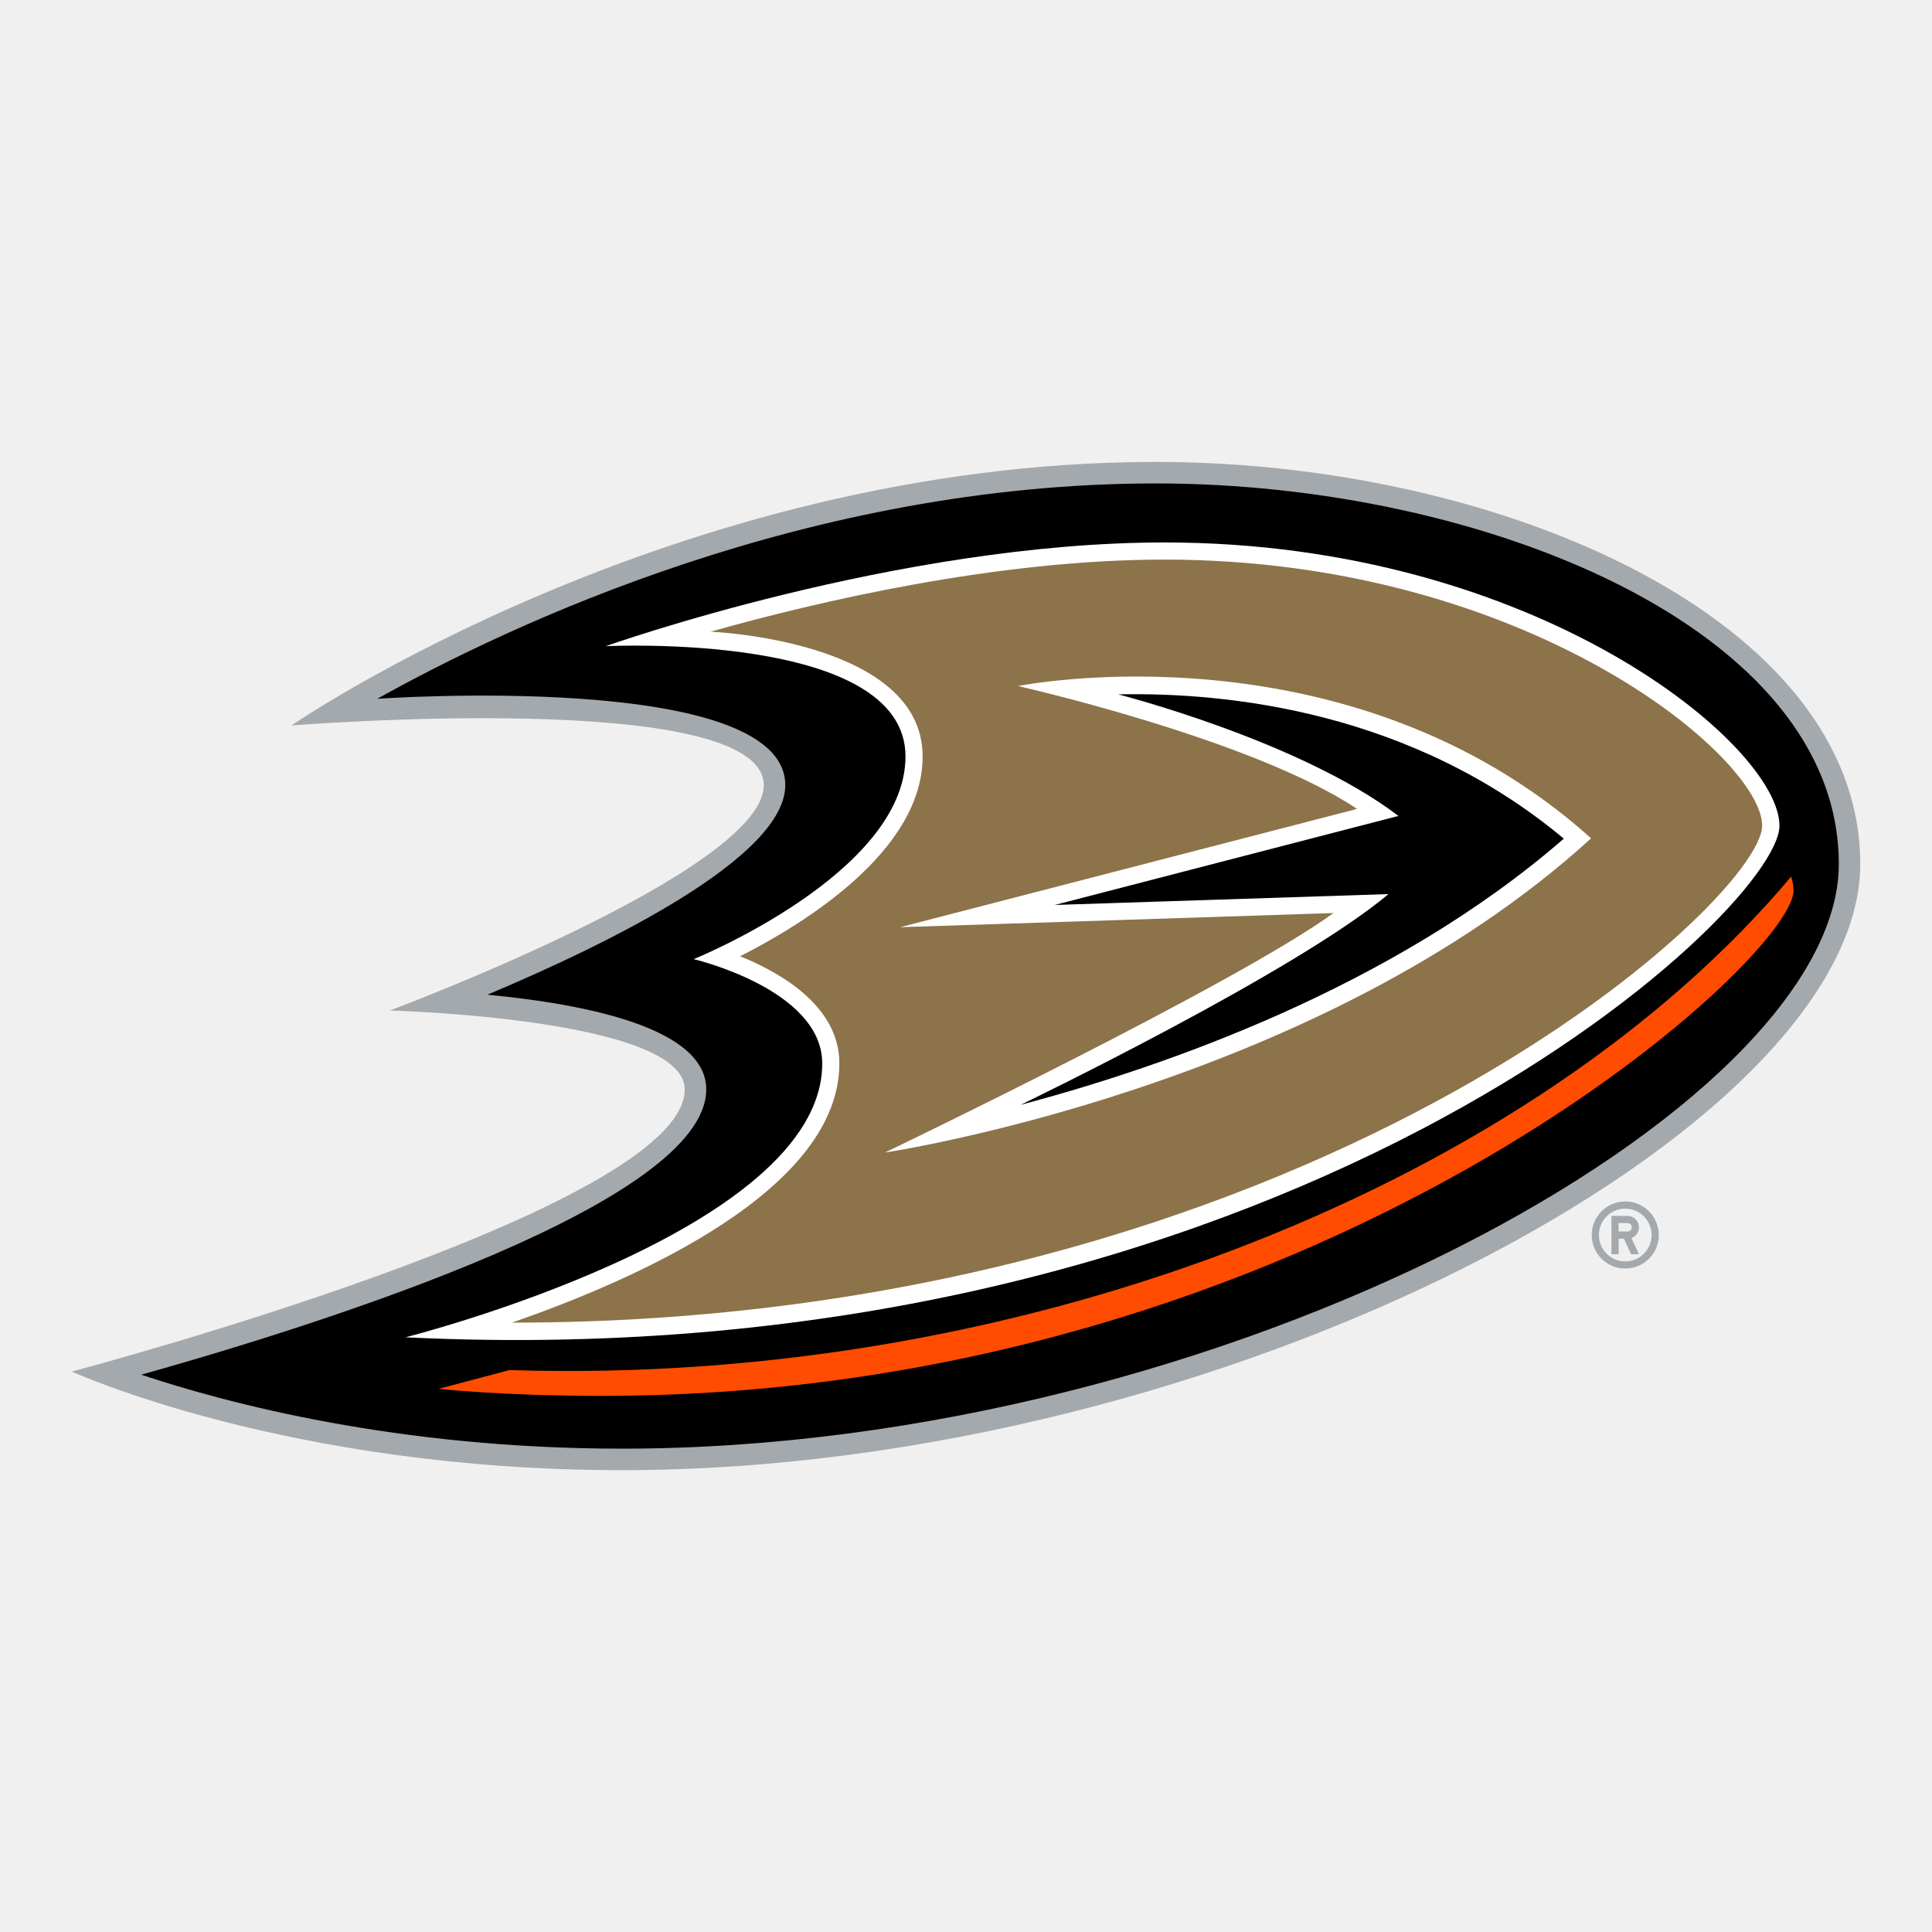
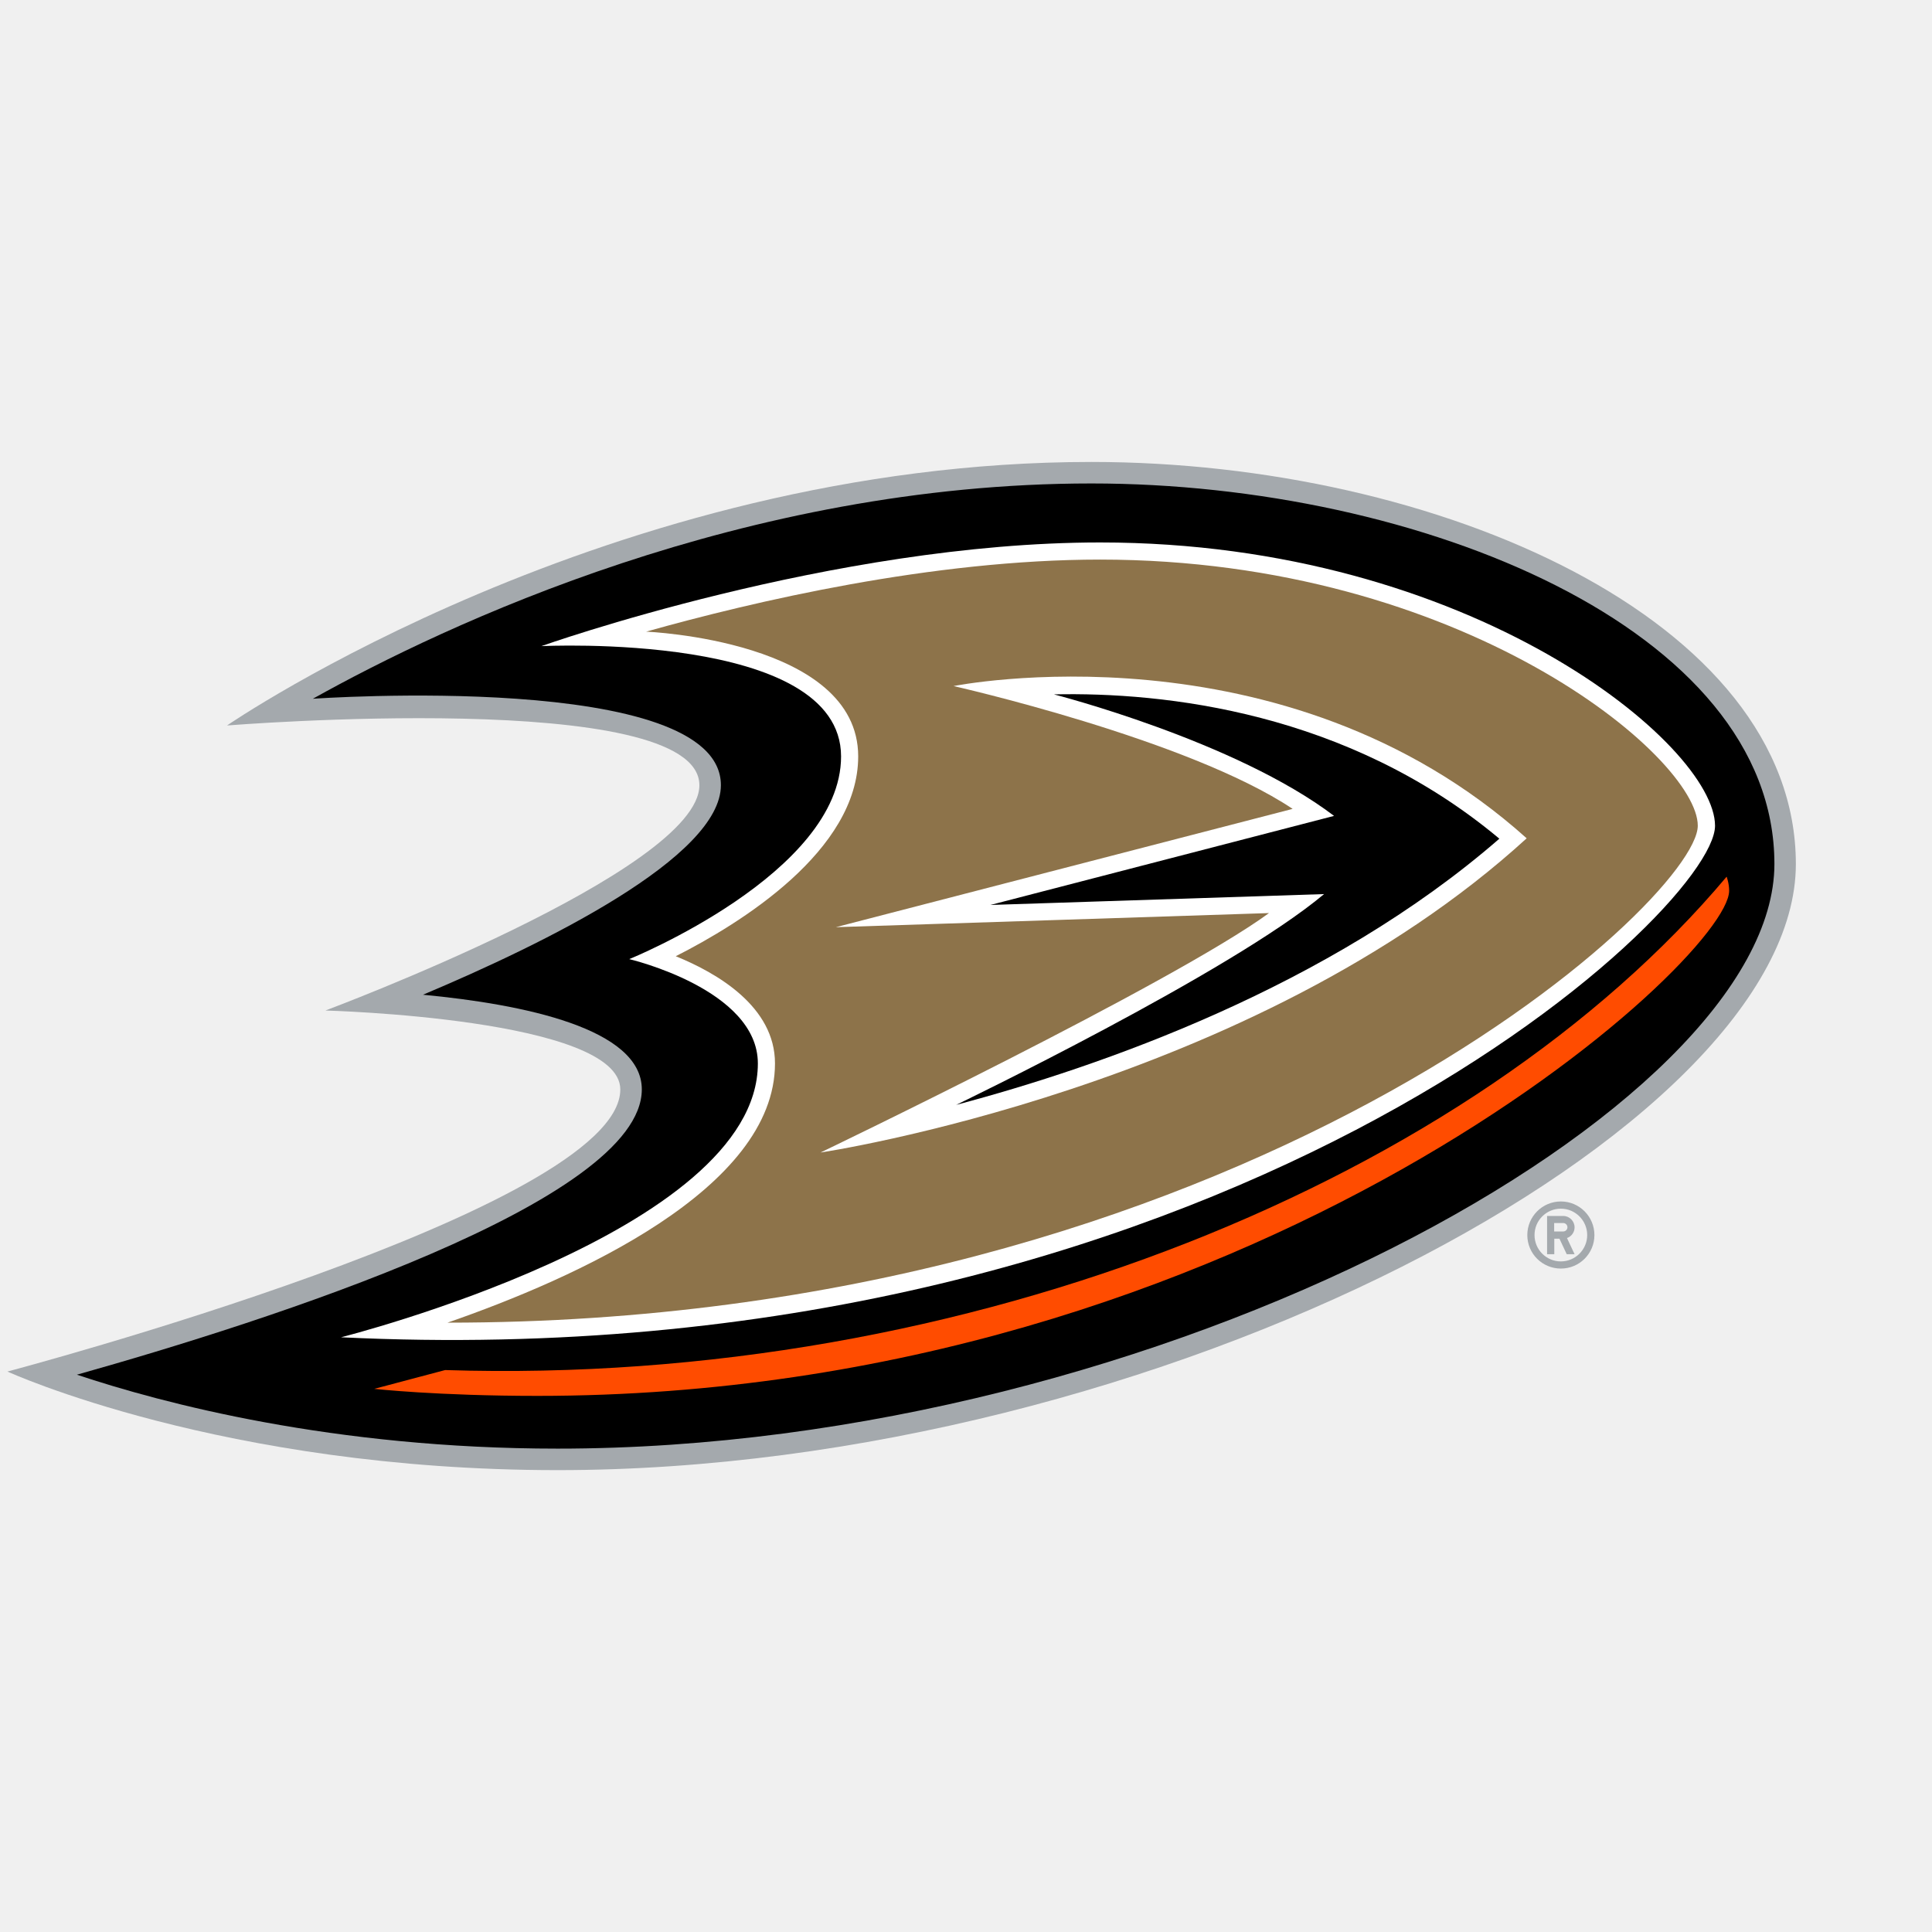
- <svg xmlns="http://www.w3.org/2000/svg" width="60px" height="60px" viewBox="0 0 60 60" version="1.1">
+ <svg xmlns="http://www.w3.org/2000/svg" width="30px" height="30px" viewBox="0 0 30 30" version="1.1">
  <defs />
  <g id="Page-1" stroke="none" stroke-width="1" fill="none" fill-rule="evenodd">
-     <g id="Artboard">
-       <g id="ducks" transform="translate(0, 13.63636)">
-         <g id="Group">
-           <g id="Shape" fill="#A4A9AD">
-             <path d="M35.896,0.709 C20.948,0.709 9.049,8.894 9.049,8.894 C9.049,8.894 23.719,7.713 23.719,10.751 C23.719,13.413 12.106,17.746 12.106,17.746 C12.106,17.746 21.265,17.986 21.265,20.198 C21.265,23.932 2.231,28.958 2.231,28.958 C2.231,28.958 8.899,32.021 19.317,32.021 C37.975,32.021 57.772,21.442 57.772,13.197 C57.772,5.605 46.634,0.709 35.896,0.709 L35.896,0.709 Z" />
-             <path d="M50.899,25.315 L50.665,24.813 C50.804,24.764 50.899,24.633 50.899,24.48 C50.899,24.286 50.741,24.125 50.547,24.125 L50.045,24.125 L50.045,25.315 L50.269,25.315 L50.269,24.832 L50.43,24.832 L50.656,25.315 L50.899,25.315 L50.899,25.315 Z M50.547,24.608 L50.266,24.608 L50.266,24.346 L50.547,24.346 C50.618,24.346 50.678,24.404 50.678,24.477 C50.678,24.551 50.618,24.608 50.547,24.608 L50.547,24.608 Z" />
-             <path d="M51.515,24.72 C51.515,24.145 51.049,23.675 50.474,23.675 C49.898,23.675 49.432,24.145 49.432,24.72 C49.432,25.295 49.898,25.759 50.474,25.759 C51.049,25.759 51.515,25.295 51.515,24.72 L51.515,24.72 Z M49.655,24.72 C49.655,24.267 50.021,23.899 50.474,23.899 C50.924,23.899 51.292,24.267 51.292,24.72 C51.292,25.17 50.924,25.538 50.474,25.538 C50.021,25.538 49.655,25.17 49.655,24.72 L49.655,24.72 Z" />
+     <g id="Artboard-Copy">
+       <g id="ducks" transform="translate(0, 6.5)">
+         <g id="Page-1">
+           <g id="Artboard">
+             <g id="ducks" transform="translate(0, 0.318182)">
+               <g id="Group">
+                 <g id="Shape" fill="#A4A9AD">
+                   <path d="M16.948,0.355 C9.474,0.355 3.525,4.447 3.525,4.447 C3.525,4.447 10.86,3.856 10.86,5.375 C10.86,6.706 5.053,8.873 5.053,8.873 C5.053,8.873 9.632,8.993 9.632,10.099 C9.632,11.966 0.115,14.479 0.115,14.479 C0.115,14.479 3.45,16.01 8.659,16.01 C17.987,16.01 27.886,10.721 27.886,6.599 C27.886,2.802 22.317,0.355 16.948,0.355 L16.948,0.355 L16.948,0.355 Z" />
+                   <path d="M24.45,12.657 L24.332,12.406 C24.402,12.382 24.45,12.316 24.45,12.24 C24.45,12.143 24.37,12.063 24.274,12.063 L24.023,12.063 L24.023,12.657 L24.135,12.657 L24.135,12.416 L24.215,12.416 L24.328,12.657 L24.45,12.657 L24.45,12.657 L24.45,12.657 Z M24.274,12.304 L24.133,12.304 L24.133,12.173 L24.274,12.173 C24.309,12.173 24.339,12.202 24.339,12.239 C24.339,12.275 24.309,12.304 24.274,12.304 L24.274,12.304 L24.274,12.304 Z" />
+                   <path d="M24.758,12.36 C24.758,12.072 24.525,11.838 24.237,11.838 C23.949,11.838 23.716,12.072 23.716,12.36 C23.716,12.648 23.949,12.88 24.237,12.88 C24.525,12.88 24.758,12.648 24.758,12.36 L24.758,12.36 L24.758,12.36 Z M23.828,12.36 C23.828,12.134 24.01,11.95 24.237,11.95 C24.462,11.95 24.646,12.134 24.646,12.36 C24.646,12.585 24.462,12.769 24.237,12.769 C24.01,12.769 23.828,12.585 23.828,12.36 L23.828,12.36 L23.828,12.36 Z" />
+                 </g>
+                 <path d="M16.948,0.689 C11.551,0.689 6.919,2.881 4.858,4.032 C4.858,4.032 11.194,3.586 11.194,5.374 C11.194,6.488 8.47,7.827 6.568,8.628 C8.131,8.776 9.966,9.153 9.966,10.098 C9.966,11.839 4.134,13.702 1.194,14.528 C2.521,14.971 5.173,15.676 8.659,15.676 C18.032,15.676 27.553,10.394 27.553,6.597 C27.552,2.947 22.047,0.689 16.948,0.689 L16.948,0.689 L16.948,0.689 Z" id="Shape" fill="#000000" />
+                 <path d="M6.912,14.456 L5.811,14.748 C5.811,14.748 6.796,14.857 8.345,14.857 C19.465,14.857 26.85,8.09 26.85,7.013 C26.85,6.895 26.811,6.795 26.811,6.795 C22.87,11.483 15.043,14.716 6.912,14.456 L6.912,14.456 L6.912,14.456 Z" id="Shape" fill="#FF4C00" />
+                 <path d="M17.082,1.605 C12.93,1.605 8.406,3.215 8.406,3.215 C8.406,3.215 13.06,2.982 13.06,4.928 C13.06,6.743 9.771,8.075 9.771,8.075 C9.771,8.075 11.768,8.543 11.768,9.695 C11.768,12.319 5.296,13.947 5.296,13.947 C18.875,14.606 26.631,7.346 26.631,6.004 C26.631,4.755 22.853,1.605 17.082,1.605 L17.082,1.605 L17.082,1.605 Z" id="Shape" fill="#FFFFFF" />
+                 <path d="M17.082,1.871 C14.479,1.871 11.704,2.52 10.033,2.99 C10.033,2.99 13.326,3.124 13.326,4.927 C13.326,6.394 11.49,7.525 10.493,8.03 C11.143,8.294 12.034,8.816 12.034,9.694 C12.034,11.647 8.925,13.034 6.949,13.72 C19.261,13.72 26.363,7.174 26.363,6.003 C26.363,4.94 22.718,1.871 17.082,1.871 L17.082,1.871 L17.082,1.871 Z" id="Shape" fill="#8D734A" />
+                 <path d="M14.807,3.835 C14.807,3.835 18.445,4.655 20.072,5.742 L12.979,7.579 L19.705,7.36 C18.205,8.456 12.741,11.078 12.741,11.078 C12.741,11.078 19.459,10.079 23.706,6.199 C19.926,2.804 14.807,3.835 14.807,3.835 L14.807,3.835 L14.807,3.835 Z" id="Shape" fill="#FFFFFF" />
+                 <path d="M16.365,3.964 C16.365,3.964 19.179,4.683 20.715,5.851 L15.379,7.234 L20.56,7.065 C19.112,8.283 14.848,10.338 14.848,10.338 C17.091,9.743 20.634,8.508 23.282,6.205 C20.923,4.231 18.072,3.927 16.365,3.964 L16.365,3.964 L16.365,3.964 Z" id="Shape" fill="#000000" />
+               </g>
+             </g>
          </g>
-           <path d="M35.896,1.377 C25.102,1.377 15.837,5.763 11.716,8.065 C11.716,8.065 24.387,7.173 24.387,10.748 C24.387,12.976 18.941,15.655 15.136,17.255 C18.262,17.553 21.933,18.305 21.933,20.195 C21.933,23.678 10.268,27.404 4.388,29.056 C7.042,29.943 12.346,31.353 19.317,31.353 C38.065,31.353 57.106,20.787 57.106,13.195 C57.104,5.894 46.094,1.377 35.896,1.377 L35.896,1.377 Z" id="Shape" fill="#000000" />
-           <path d="M15.824,28.912 L13.623,29.495 C13.623,29.495 15.592,29.714 18.69,29.714 C40.931,29.714 55.699,16.181 55.699,14.026 C55.699,13.789 55.623,13.59 55.623,13.59 C47.741,22.966 32.086,29.433 15.824,28.912 L15.824,28.912 Z" id="Shape" fill="#FF4C00" />
-           <path d="M36.164,3.21 C27.859,3.21 18.813,6.431 18.813,6.431 C18.813,6.431 28.121,5.965 28.121,9.856 C28.121,13.486 21.543,16.151 21.543,16.151 C21.543,16.151 25.535,17.086 25.535,19.391 C25.535,24.638 12.592,27.895 12.592,27.895 C39.75,29.212 55.263,14.692 55.263,12.008 C55.263,9.51 47.705,3.21 36.164,3.21 L36.164,3.21 Z" id="Shape" fill="#FFFFFF" />
-           <path d="M36.164,3.742 C30.957,3.742 25.407,5.04 22.066,5.981 C22.066,5.981 28.653,6.248 28.653,9.854 C28.653,12.788 24.979,15.049 22.985,16.061 C24.286,16.587 26.067,17.632 26.067,19.388 C26.067,23.294 19.849,26.067 15.897,27.439 C40.522,27.439 54.725,14.348 54.725,12.005 C54.725,9.881 47.435,3.742 36.164,3.742 L36.164,3.742 Z" id="Shape" fill="#8D734A" />
-           <path d="M31.615,7.669 C31.615,7.669 38.891,9.311 42.145,11.485 L27.957,15.158 L41.411,14.719 C38.411,16.912 27.483,22.156 27.483,22.156 C27.483,22.156 40.917,20.157 49.413,12.398 C41.853,5.607 31.615,7.669 31.615,7.669 L31.615,7.669 Z" id="Shape" fill="#FFFFFF" />
-           <path d="M34.729,7.928 C34.729,7.928 40.358,9.365 43.429,11.703 L32.757,14.468 L43.121,14.13 C40.225,16.565 31.696,20.675 31.696,20.675 C36.183,19.486 43.268,17.015 48.565,12.409 C43.846,8.463 38.144,7.855 34.729,7.928 L34.729,7.928 Z" id="Shape" fill="#000000" />
        </g>
      </g>
    </g>
  </g>
</svg>
